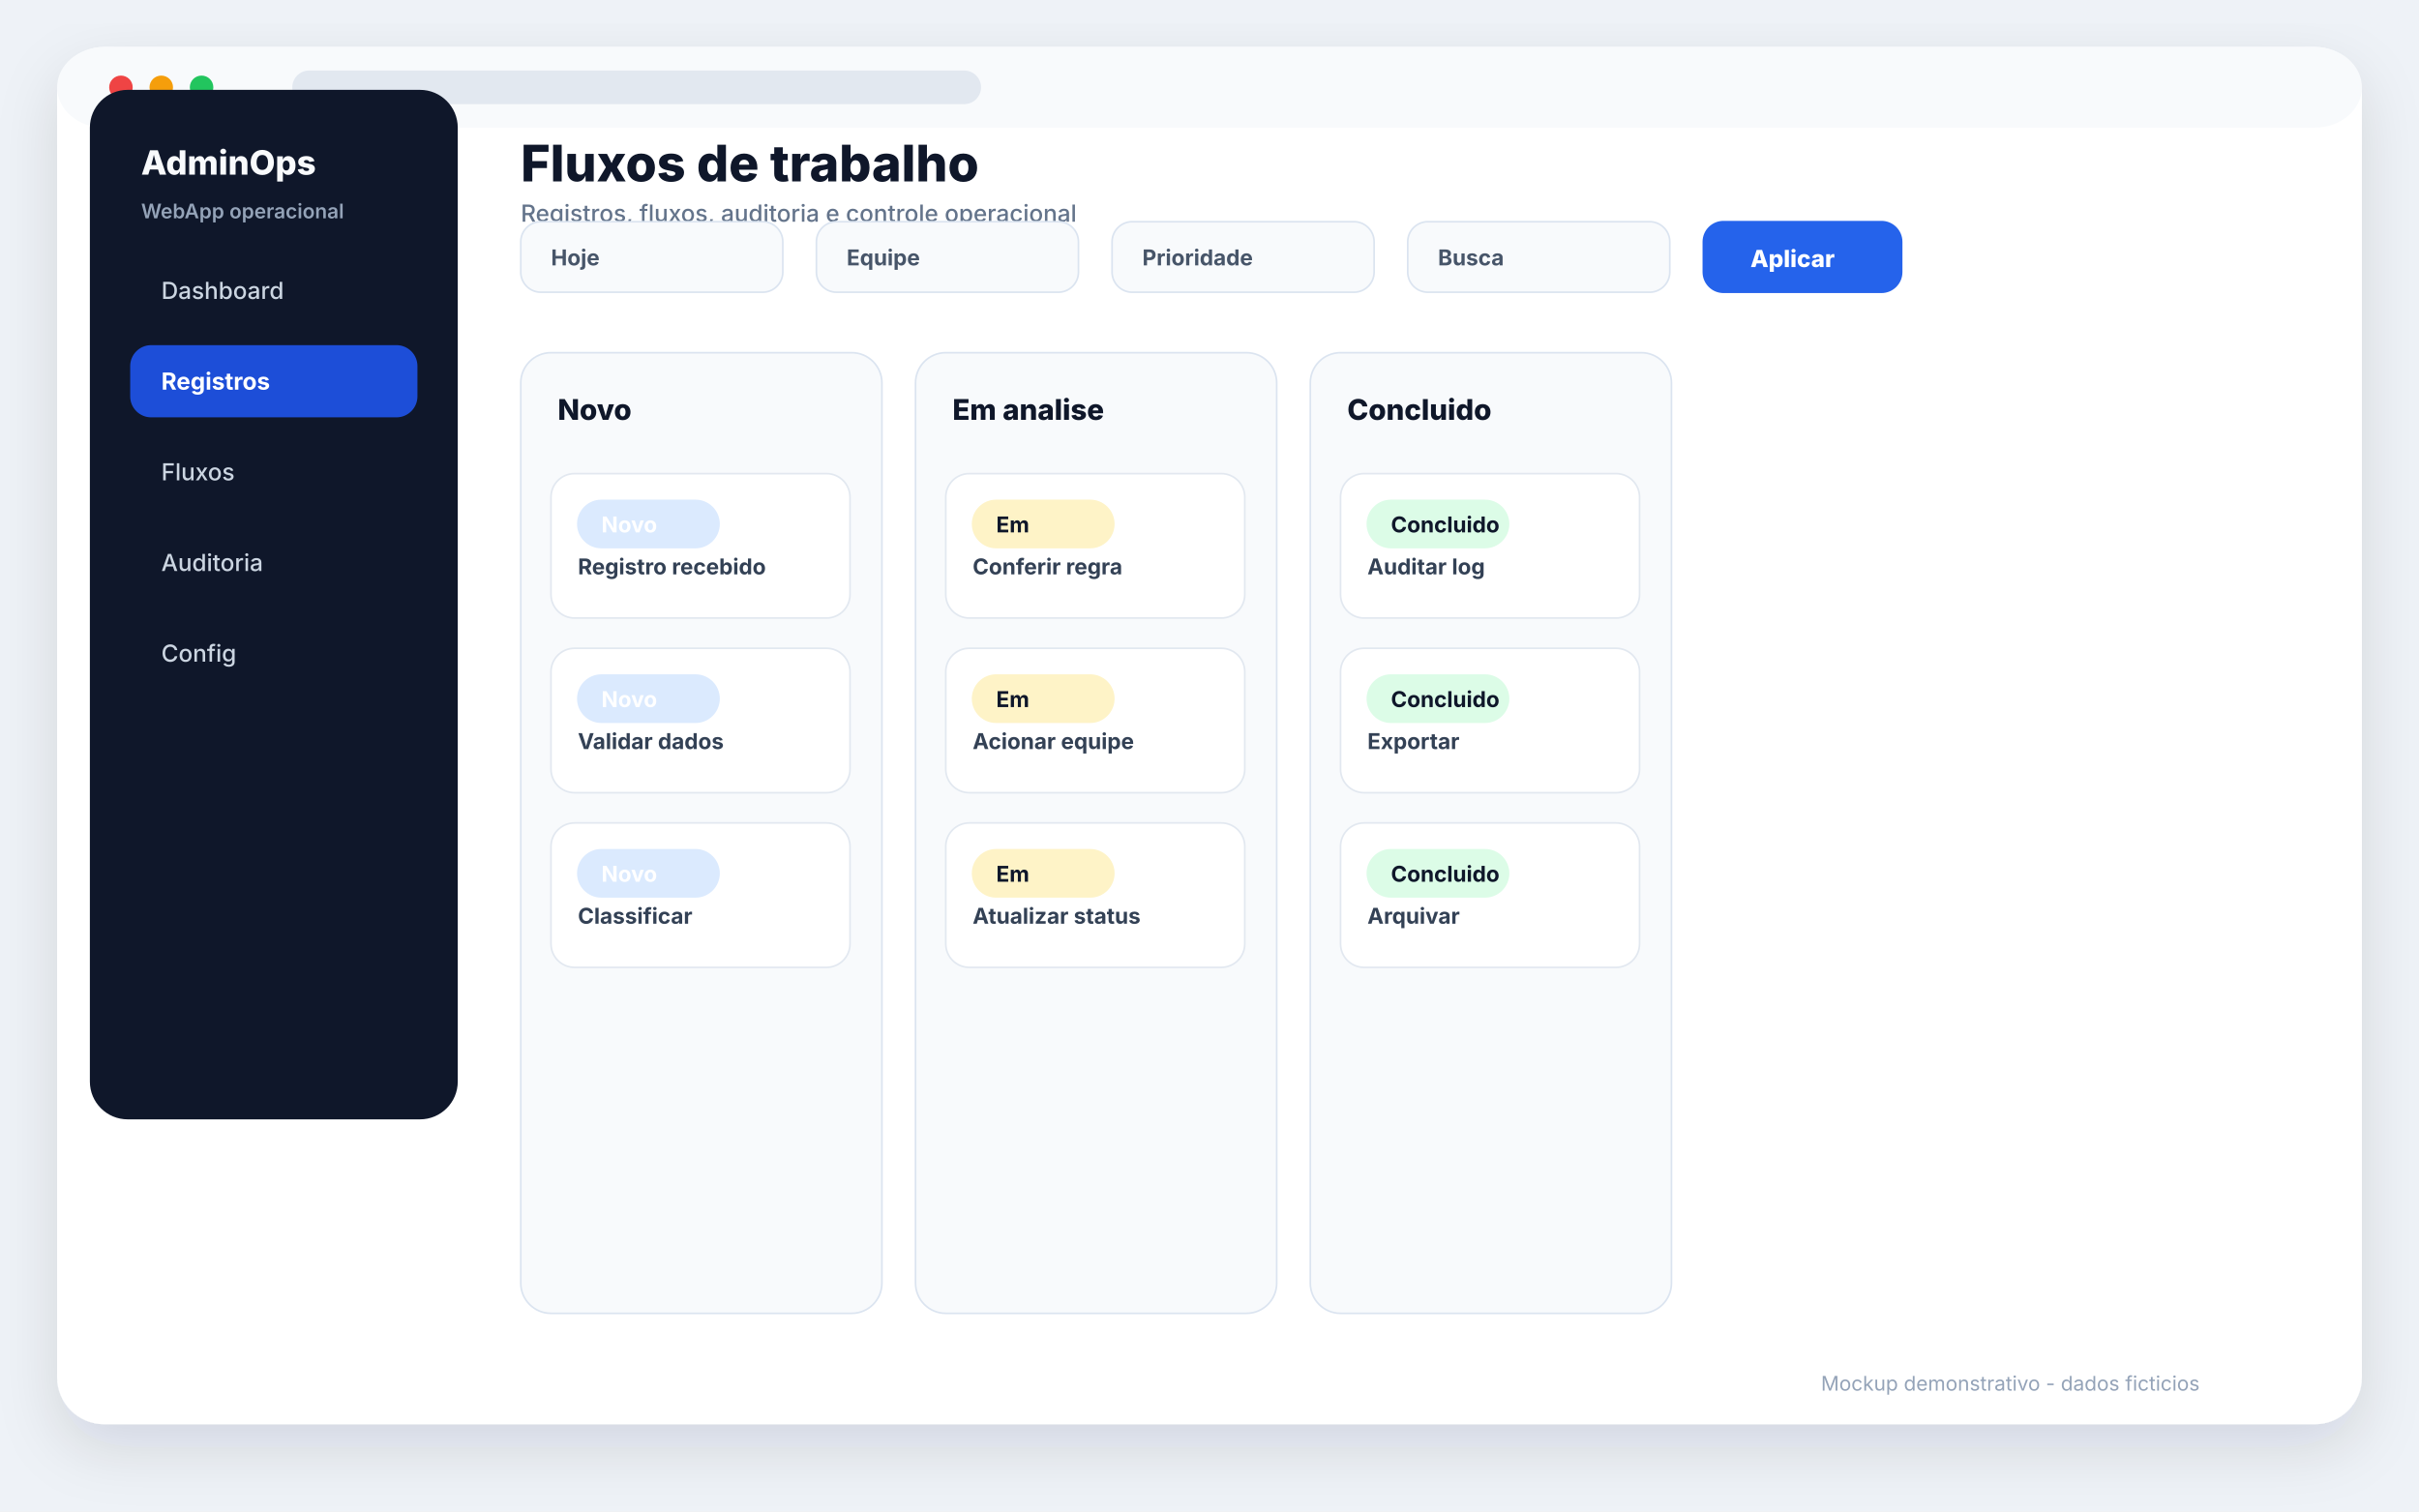
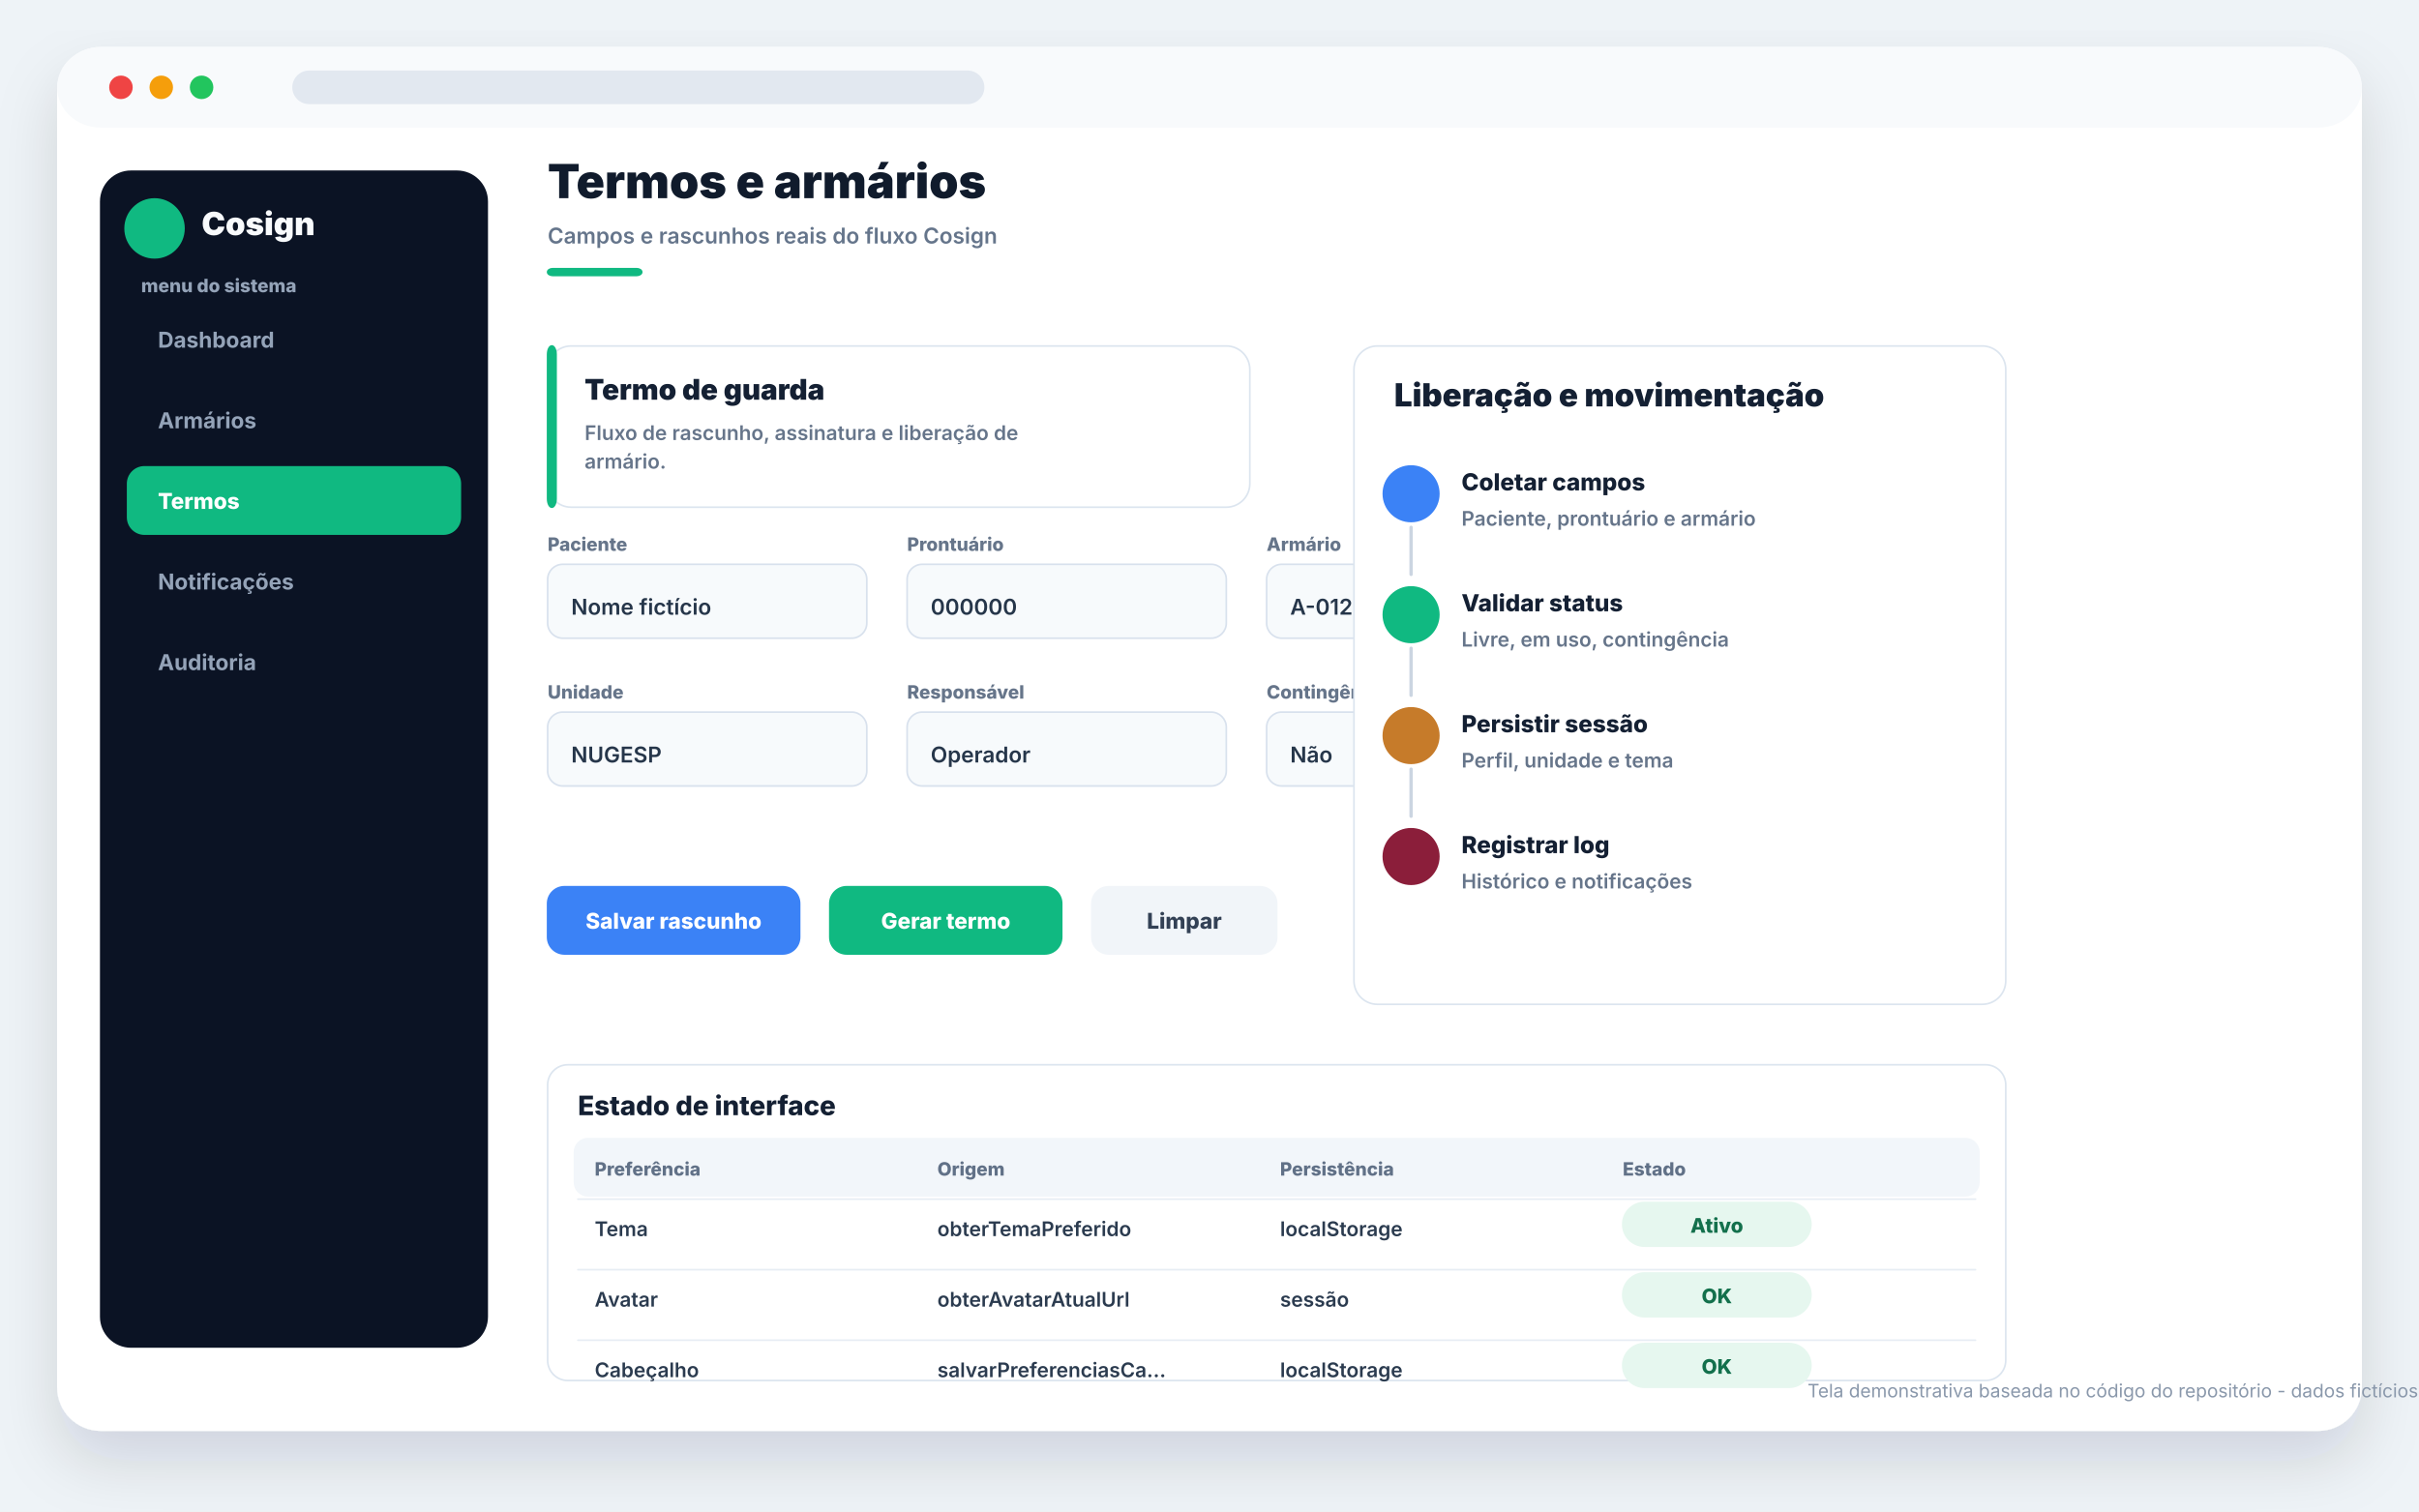
- <svg xmlns="http://www.w3.org/2000/svg" width="1440" height="900" viewBox="0 0 1440 900" role="img" aria-labelledby="title desc">
+ <svg xmlns="http://www.w3.org/2000/svg" width="1440" height="900" viewBox="0 0 1440 900" role="img">
  <defs>
-     <filter id="shadow" x="-20%" y="-20%" width="140%" height="140%">
-       <feDropShadow dx="0" dy="14" stdDeviation="18" flood-color="#0f172a" flood-opacity=".12" />
+     <filter id="shadow" x="-15%" y="-15%" width="130%" height="130%">
+       <feDropShadow dx="0" dy="18" stdDeviation="18" flood-color="#0f172a" flood-opacity=".13" />
    </filter>
+     <style>.ui{font-family:Inter,Segoe UI,Arial,sans-serif;letter-spacing:0}</style>
  </defs>
-   <rect width="1440" height="900" fill="#eef2f7" />
-   <rect x="34" y="28" width="1372" height="820" rx="28" fill="#ffffff" filter="url(#shadow)" />
-   <rect x="34" y="28" width="1372" height="48" rx="28" fill="#f8fafc" />
+   <rect width="1440" height="900" fill="#eef3f7" />
+   <rect x="34" y="28" width="1372" height="824" rx="26" fill="#ffffff" filter="url(#shadow)" />
+   <rect x="34" y="28" width="1372" height="48" rx="26" fill="#f8fafc" />
  <circle cx="72" cy="52" r="7" fill="#ef4444" />
  <circle cx="96" cy="52" r="7" fill="#f59e0b" />
  <circle cx="120" cy="52" r="7" fill="#22c55e" />
-   <rect x="174" y="42" width="410" height="20" rx="10" fill="#e2e8f0" />
-   <rect x="54" y="54" width="218" height="612" rx="22" fill="#0f172a" stroke="#0f172a" />
-   <text x="84" y="104" font-family="Inter, Segoe UI, Arial, sans-serif" font-size="20" font-weight="800" fill="#f8fafc">AdminOps</text>
-   <text x="84" y="130" font-family="Inter, Segoe UI, Arial, sans-serif" font-size="12" font-weight="600" fill="#94a3b8">WebApp operacional</text>
-   <text x="96" y="178" font-family="Inter, Segoe UI, Arial, sans-serif" font-size="14" font-weight="500" fill="#cbd5e1">Dashboard</text>
-   <rect x="78" y="206" width="170" height="42" rx="12" fill="#1d4ed8" stroke="#1d4ed8" />
-   <text x="96" y="232" font-family="Inter, Segoe UI, Arial, sans-serif" font-size="14" font-weight="650" fill="#ffffff">Registros</text>
-   <text x="96" y="286" font-family="Inter, Segoe UI, Arial, sans-serif" font-size="14" font-weight="500" fill="#cbd5e1">Fluxos</text>
-   <text x="96" y="340" font-family="Inter, Segoe UI, Arial, sans-serif" font-size="14" font-weight="500" fill="#cbd5e1">Auditoria</text>
-   <text x="96" y="394" font-family="Inter, Segoe UI, Arial, sans-serif" font-size="14" font-weight="500" fill="#cbd5e1">Config</text>
-   <text x="310" y="108" font-family="Inter, Segoe UI, Arial, sans-serif" font-size="30" font-weight="800" fill="#0f172a">Fluxos de trabalho</text>
-   <text x="310" y="132" font-family="Inter, Segoe UI, Arial, sans-serif" font-size="14" font-weight="500" fill="#64748b">Registros, fluxos, auditoria e controle operacional</text>
-   <rect x="310" y="132" width="156" height="42" rx="12" fill="#f8fafc" stroke="#dbe4f0" />
-   <text x="328" y="158" font-family="Inter, Segoe UI, Arial, sans-serif" font-size="13" font-weight="650" fill="#475569">Hoje</text>
-   <rect x="486" y="132" width="156" height="42" rx="12" fill="#f8fafc" stroke="#dbe4f0" />
-   <text x="504" y="158" font-family="Inter, Segoe UI, Arial, sans-serif" font-size="13" font-weight="650" fill="#475569">Equipe</text>
-   <rect x="662" y="132" width="156" height="42" rx="12" fill="#f8fafc" stroke="#dbe4f0" />
-   <text x="680" y="158" font-family="Inter, Segoe UI, Arial, sans-serif" font-size="13" font-weight="650" fill="#475569">Prioridade</text>
-   <rect x="838" y="132" width="156" height="42" rx="12" fill="#f8fafc" stroke="#dbe4f0" />
-   <text x="856" y="158" font-family="Inter, Segoe UI, Arial, sans-serif" font-size="13" font-weight="650" fill="#475569">Busca</text>
-   <rect x="1014" y="132" width="118" height="42" rx="12" fill="#2563eb" stroke="#2563eb" />
-   <text x="1042" y="159" font-family="Inter, Segoe UI, Arial, sans-serif" font-size="14" font-weight="800" fill="#fff">Aplicar</text>
-   <rect x="310" y="210" width="215" height="572" rx="18" fill="#f8fafc" stroke="#dbe4f0" />
-   <text x="332" y="250" font-family="Inter, Segoe UI, Arial, sans-serif" font-size="17" font-weight="800" fill="#0f172a">Novo</text>
-   <rect x="328" y="282" width="178" height="86" rx="14" fill="#ffffff" stroke="#e2e8f0" />
-   <rect x="344" y="298" width="84" height="28" rx="14" fill="#dbeafe" stroke="#dbeafe" />
-   <text x="358" y="317" font-family="Inter, Segoe UI, Arial, sans-serif" font-size="13" font-weight="700" fill="#ffffff">Novo</text>
-   <text x="344" y="342" font-family="Inter, Segoe UI, Arial, sans-serif" font-size="13" font-weight="650" fill="#334155">Registro recebido</text>
-   <rect x="328" y="386" width="178" height="86" rx="14" fill="#ffffff" stroke="#e2e8f0" />
-   <rect x="344" y="402" width="84" height="28" rx="14" fill="#dbeafe" stroke="#dbeafe" />
-   <text x="358" y="421" font-family="Inter, Segoe UI, Arial, sans-serif" font-size="13" font-weight="700" fill="#ffffff">Novo</text>
-   <text x="344" y="446" font-family="Inter, Segoe UI, Arial, sans-serif" font-size="13" font-weight="650" fill="#334155">Validar dados</text>
-   <rect x="328" y="490" width="178" height="86" rx="14" fill="#ffffff" stroke="#e2e8f0" />
-   <rect x="344" y="506" width="84" height="28" rx="14" fill="#dbeafe" stroke="#dbeafe" />
-   <text x="358" y="525" font-family="Inter, Segoe UI, Arial, sans-serif" font-size="13" font-weight="700" fill="#ffffff">Novo</text>
-   <text x="344" y="550" font-family="Inter, Segoe UI, Arial, sans-serif" font-size="13" font-weight="650" fill="#334155">Classificar</text>
-   <rect x="545" y="210" width="215" height="572" rx="18" fill="#f8fafc" stroke="#dbe4f0" />
-   <text x="567" y="250" font-family="Inter, Segoe UI, Arial, sans-serif" font-size="17" font-weight="800" fill="#0f172a">Em analise</text>
-   <rect x="563" y="282" width="178" height="86" rx="14" fill="#ffffff" stroke="#e2e8f0" />
-   <rect x="579" y="298" width="84" height="28" rx="14" fill="#fef3c7" stroke="#fef3c7" />
-   <text x="593" y="317" font-family="Inter, Segoe UI, Arial, sans-serif" font-size="13" font-weight="700" fill="#0f172a">Em</text>
-   <text x="579" y="342" font-family="Inter, Segoe UI, Arial, sans-serif" font-size="13" font-weight="650" fill="#334155">Conferir regra</text>
-   <rect x="563" y="386" width="178" height="86" rx="14" fill="#ffffff" stroke="#e2e8f0" />
-   <rect x="579" y="402" width="84" height="28" rx="14" fill="#fef3c7" stroke="#fef3c7" />
-   <text x="593" y="421" font-family="Inter, Segoe UI, Arial, sans-serif" font-size="13" font-weight="700" fill="#0f172a">Em</text>
-   <text x="579" y="446" font-family="Inter, Segoe UI, Arial, sans-serif" font-size="13" font-weight="650" fill="#334155">Acionar equipe</text>
-   <rect x="563" y="490" width="178" height="86" rx="14" fill="#ffffff" stroke="#e2e8f0" />
-   <rect x="579" y="506" width="84" height="28" rx="14" fill="#fef3c7" stroke="#fef3c7" />
-   <text x="593" y="525" font-family="Inter, Segoe UI, Arial, sans-serif" font-size="13" font-weight="700" fill="#0f172a">Em</text>
-   <text x="579" y="550" font-family="Inter, Segoe UI, Arial, sans-serif" font-size="13" font-weight="650" fill="#334155">Atualizar status</text>
-   <rect x="780" y="210" width="215" height="572" rx="18" fill="#f8fafc" stroke="#dbe4f0" />
-   <text x="802" y="250" font-family="Inter, Segoe UI, Arial, sans-serif" font-size="17" font-weight="800" fill="#0f172a">Concluido</text>
-   <rect x="798" y="282" width="178" height="86" rx="14" fill="#ffffff" stroke="#e2e8f0" />
-   <rect x="814" y="298" width="84" height="28" rx="14" fill="#dcfce7" stroke="#dcfce7" />
-   <text x="828" y="317" font-family="Inter, Segoe UI, Arial, sans-serif" font-size="13" font-weight="700" fill="#0f172a">Concluido</text>
-   <text x="814" y="342" font-family="Inter, Segoe UI, Arial, sans-serif" font-size="13" font-weight="650" fill="#334155">Auditar log</text>
-   <rect x="798" y="386" width="178" height="86" rx="14" fill="#ffffff" stroke="#e2e8f0" />
-   <rect x="814" y="402" width="84" height="28" rx="14" fill="#dcfce7" stroke="#dcfce7" />
-   <text x="828" y="421" font-family="Inter, Segoe UI, Arial, sans-serif" font-size="13" font-weight="700" fill="#0f172a">Concluido</text>
-   <text x="814" y="446" font-family="Inter, Segoe UI, Arial, sans-serif" font-size="13" font-weight="650" fill="#334155">Exportar</text>
-   <rect x="798" y="490" width="178" height="86" rx="14" fill="#ffffff" stroke="#e2e8f0" />
-   <rect x="814" y="506" width="84" height="28" rx="14" fill="#dcfce7" stroke="#dcfce7" />
-   <text x="828" y="525" font-family="Inter, Segoe UI, Arial, sans-serif" font-size="13" font-weight="700" fill="#0f172a">Concluido</text>
-   <text x="814" y="550" font-family="Inter, Segoe UI, Arial, sans-serif" font-size="13" font-weight="650" fill="#334155">Arquivar</text>
-   <text x="1084" y="828" font-family="Inter, Segoe UI, Arial, sans-serif" font-size="12" fill="#94a3b8">Mockup demonstrativo - dados ficticios</text>
+   <rect x="174" y="42" width="412" height="20" rx="10" fill="#e2e8f0" />
+   <rect x="60" y="102" width="230" height="700" rx="18" fill="#0b1324" stroke="#0b1324" />
+   <circle cx="92" cy="136" r="18" fill="#10B981" stroke="none" stroke-width="1" />
+   <text x="120" y="140" class="ui" font-size="19" font-weight="850" fill="#f8fafc">Cosign</text>
+   <text x="84" y="174" class="ui" font-size="11" font-weight="800" fill="#94a3b8">menu do sistema</text>
+   <text x="94" y="207" class="ui" font-size="13" font-weight="650" fill="#94a3b8">Dashboard</text>
+   <text x="94" y="255" class="ui" font-size="13" font-weight="650" fill="#94a3b8">Armários</text>
+   <rect x="76" y="278" width="198" height="40" rx="10" fill="#10B981" stroke="#10B981" />
+   <text x="94" y="303" class="ui" font-size="13" font-weight="800" fill="#ffffff">Termos</text>
+   <text x="94" y="351" class="ui" font-size="13" font-weight="650" fill="#94a3b8">Notificações</text>
+   <text x="94" y="399" class="ui" font-size="13" font-weight="650" fill="#94a3b8">Auditoria</text>
+   <text x="326" y="118" class="ui" font-size="28" font-weight="850" fill="#101b2c">Termos e armários</text>
+   <text x="326" y="145" class="ui" font-size="13" font-weight="600" fill="#65758b">Campos e rascunhos reais do fluxo Cosign</text>
+   <rect x="326" y="160" width="56" height="4" rx="3" fill="#10B981" stroke="#10B981" />
+   <rect x="326" y="206" width="418" height="96" rx="14" fill="#ffffff" stroke="#dce5ef" />
+   <rect x="326" y="206" width="5" height="96" rx="5" fill="#10B981" stroke="#10B981" />
+   <text x="348" y="238" class="ui" font-size="17" font-weight="850" fill="#142033">Termo de guarda</text>
+   <text x="348" y="262" class="ui" font-size="12" font-weight="600" fill="#66758a">Fluxo de rascunho, assinatura e liberação de</text>
+   <text x="348" y="279" class="ui" font-size="12" font-weight="600" fill="#66758a">armário.</text>
+   <text x="326" y="328" class="ui" font-size="11" font-weight="800" fill="#66758a">Paciente</text>
+   <rect x="326" y="336" width="190" height="44" rx="9" fill="#f7fafc" stroke="#d8e1ed" />
+   <text x="340" y="366" class="ui" font-size="13" font-weight="600" fill="#26364a">Nome fictício</text>
+   <text x="540" y="328" class="ui" font-size="11" font-weight="800" fill="#66758a">Prontuário</text>
+   <rect x="540" y="336" width="190" height="44" rx="9" fill="#f7fafc" stroke="#d8e1ed" />
+   <text x="554" y="366" class="ui" font-size="13" font-weight="600" fill="#26364a">000000</text>
+   <text x="754" y="328" class="ui" font-size="11" font-weight="800" fill="#66758a">Armário</text>
+   <rect x="754" y="336" width="190" height="44" rx="9" fill="#f7fafc" stroke="#d8e1ed" />
+   <text x="768" y="366" class="ui" font-size="13" font-weight="600" fill="#26364a">A-012</text>
+   <text x="326" y="416" class="ui" font-size="11" font-weight="800" fill="#66758a">Unidade</text>
+   <rect x="326" y="424" width="190" height="44" rx="9" fill="#f7fafc" stroke="#d8e1ed" />
+   <text x="340" y="454" class="ui" font-size="13" font-weight="600" fill="#26364a">NUGESP</text>
+   <text x="540" y="416" class="ui" font-size="11" font-weight="800" fill="#66758a">Responsável</text>
+   <rect x="540" y="424" width="190" height="44" rx="9" fill="#f7fafc" stroke="#d8e1ed" />
+   <text x="554" y="454" class="ui" font-size="13" font-weight="600" fill="#26364a">Operador</text>
+   <text x="754" y="416" class="ui" font-size="11" font-weight="800" fill="#66758a">Contingência</text>
+   <rect x="754" y="424" width="190" height="44" rx="9" fill="#f7fafc" stroke="#d8e1ed" />
+   <text x="768" y="454" class="ui" font-size="13" font-weight="600" fill="#26364a">Não</text>
+   <rect x="326" y="528" width="150" height="40" rx="10" fill="#3B82F6" stroke="#3B82F6" />
+   <text x="401" y="553" class="ui" font-size="13" font-weight="800" fill="#ffffff" text-anchor="middle">Salvar rascunho</text>
+   <rect x="494" y="528" width="138" height="40" rx="10" fill="#10B981" stroke="#10B981" />
+   <text x="563" y="553" class="ui" font-size="13" font-weight="800" fill="#ffffff" text-anchor="middle">Gerar termo</text>
+   <rect x="650" y="528" width="110" height="40" rx="10" fill="#f1f5f9" stroke="#f1f5f9" />
+   <text x="705" y="553" class="ui" font-size="13" font-weight="800" fill="#334155" text-anchor="middle">Limpar</text>
+   <rect x="806" y="206" width="388" height="392" rx="14" fill="#ffffff" stroke="#dce5ef" />
+   <text x="830" y="242" class="ui" font-size="19" font-weight="850" fill="#142033">Liberação e movimentação</text>
+   <circle cx="840" cy="294" r="17" fill="#3B82F6" stroke="none" stroke-width="1" />
+   <text x="870" y="292" class="ui" font-size="14" font-weight="800" fill="#142033">Coletar campos</text>
+   <text x="870" y="313" class="ui" font-size="12" font-weight="600" fill="#66758a">Paciente, prontuário e armário</text>
+   <line x1="840" y1="314" x2="840" y2="342" stroke="#cbd5e1" stroke-width="2" stroke-linecap="round" />
+   <circle cx="840" cy="366" r="17" fill="#10B981" stroke="none" stroke-width="1" />
+   <text x="870" y="364" class="ui" font-size="14" font-weight="800" fill="#142033">Validar status</text>
+   <text x="870" y="385" class="ui" font-size="12" font-weight="600" fill="#66758a">Livre, em uso, contingência</text>
+   <line x1="840" y1="386" x2="840" y2="414" stroke="#cbd5e1" stroke-width="2" stroke-linecap="round" />
+   <circle cx="840" cy="438" r="17" fill="#C67B2A" stroke="none" stroke-width="1" />
+   <text x="870" y="436" class="ui" font-size="14" font-weight="800" fill="#142033">Persistir sessão</text>
+   <text x="870" y="457" class="ui" font-size="12" font-weight="600" fill="#66758a">Perfil, unidade e tema</text>
+   <line x1="840" y1="458" x2="840" y2="486" stroke="#cbd5e1" stroke-width="2" stroke-linecap="round" />
+   <circle cx="840" cy="510" r="17" fill="#8B1E3A" stroke="none" stroke-width="1" />
+   <text x="870" y="508" class="ui" font-size="14" font-weight="800" fill="#142033">Registrar log</text>
+   <text x="870" y="529" class="ui" font-size="12" font-weight="600" fill="#66758a">Histórico e notificações</text>
+   <rect x="326" y="634" width="868" height="188" rx="12" fill="#ffffff" stroke="#dce5ef" />
+   <text x="344" y="664" class="ui" font-size="16" font-weight="800" fill="#142033">Estado de interface</text>
+   <rect x="342" y="678" width="836" height="34" rx="8" fill="#f2f6fa" stroke="#f2f6fa" />
+   <text x="354" y="700" class="ui" font-size="11" font-weight="800" fill="#617187">Preferência</text>
+   <text x="558" y="700" class="ui" font-size="11" font-weight="800" fill="#617187">Origem</text>
+   <text x="762" y="700" class="ui" font-size="11" font-weight="800" fill="#617187">Persistência</text>
+   <text x="966" y="700" class="ui" font-size="11" font-weight="800" fill="#617187">Estado</text>
+   <line x1="344" y1="714" x2="1176" y2="714" stroke="#e7edf4" stroke-width="1" stroke-linecap="round" />
+   <text x="354" y="736" class="ui" font-size="12" font-weight="600" fill="#2b3b4f">Tema</text>
+   <text x="558" y="736" class="ui" font-size="12" font-weight="600" fill="#2b3b4f">obterTemaPreferido</text>
+   <text x="762" y="736" class="ui" font-size="12" font-weight="600" fill="#2b3b4f">localStorage</text>
+   <rect x="966" y="716" width="112" height="26" rx="13" fill="#e6f7ef" stroke="#e6f7ef" />
+   <text x="1022" y="734" class="ui" font-size="12" font-weight="800" fill="#13704c" text-anchor="middle">Ativo</text>
+   <line x1="344" y1="756" x2="1176" y2="756" stroke="#e7edf4" stroke-width="1" stroke-linecap="round" />
+   <text x="354" y="778" class="ui" font-size="12" font-weight="600" fill="#2b3b4f">Avatar</text>
+   <text x="558" y="778" class="ui" font-size="12" font-weight="600" fill="#2b3b4f">obterAvatarAtualUrl</text>
+   <text x="762" y="778" class="ui" font-size="12" font-weight="600" fill="#2b3b4f">sessão</text>
+   <rect x="966" y="758" width="112" height="26" rx="13" fill="#e6f7ef" stroke="#e6f7ef" />
+   <text x="1022" y="776" class="ui" font-size="12" font-weight="800" fill="#13704c" text-anchor="middle">OK</text>
+   <line x1="344" y1="798" x2="1176" y2="798" stroke="#e7edf4" stroke-width="1" stroke-linecap="round" />
+   <text x="354" y="820" class="ui" font-size="12" font-weight="600" fill="#2b3b4f">Cabeçalho</text>
+   <text x="558" y="820" class="ui" font-size="12" font-weight="600" fill="#2b3b4f">salvarPreferenciasCa…</text>
+   <text x="762" y="820" class="ui" font-size="12" font-weight="600" fill="#2b3b4f">localStorage</text>
+   <rect x="966" y="800" width="112" height="26" rx="13" fill="#e6f7ef" stroke="#e6f7ef" />
+   <text x="1022" y="818" class="ui" font-size="12" font-weight="800" fill="#13704c" text-anchor="middle">OK</text>
+   <text x="1076" y="832" class="ui" font-size="11" fill="#8a98ab">Tela demonstrativa baseada no código do repositório - dados fictícios</text>
</svg>
